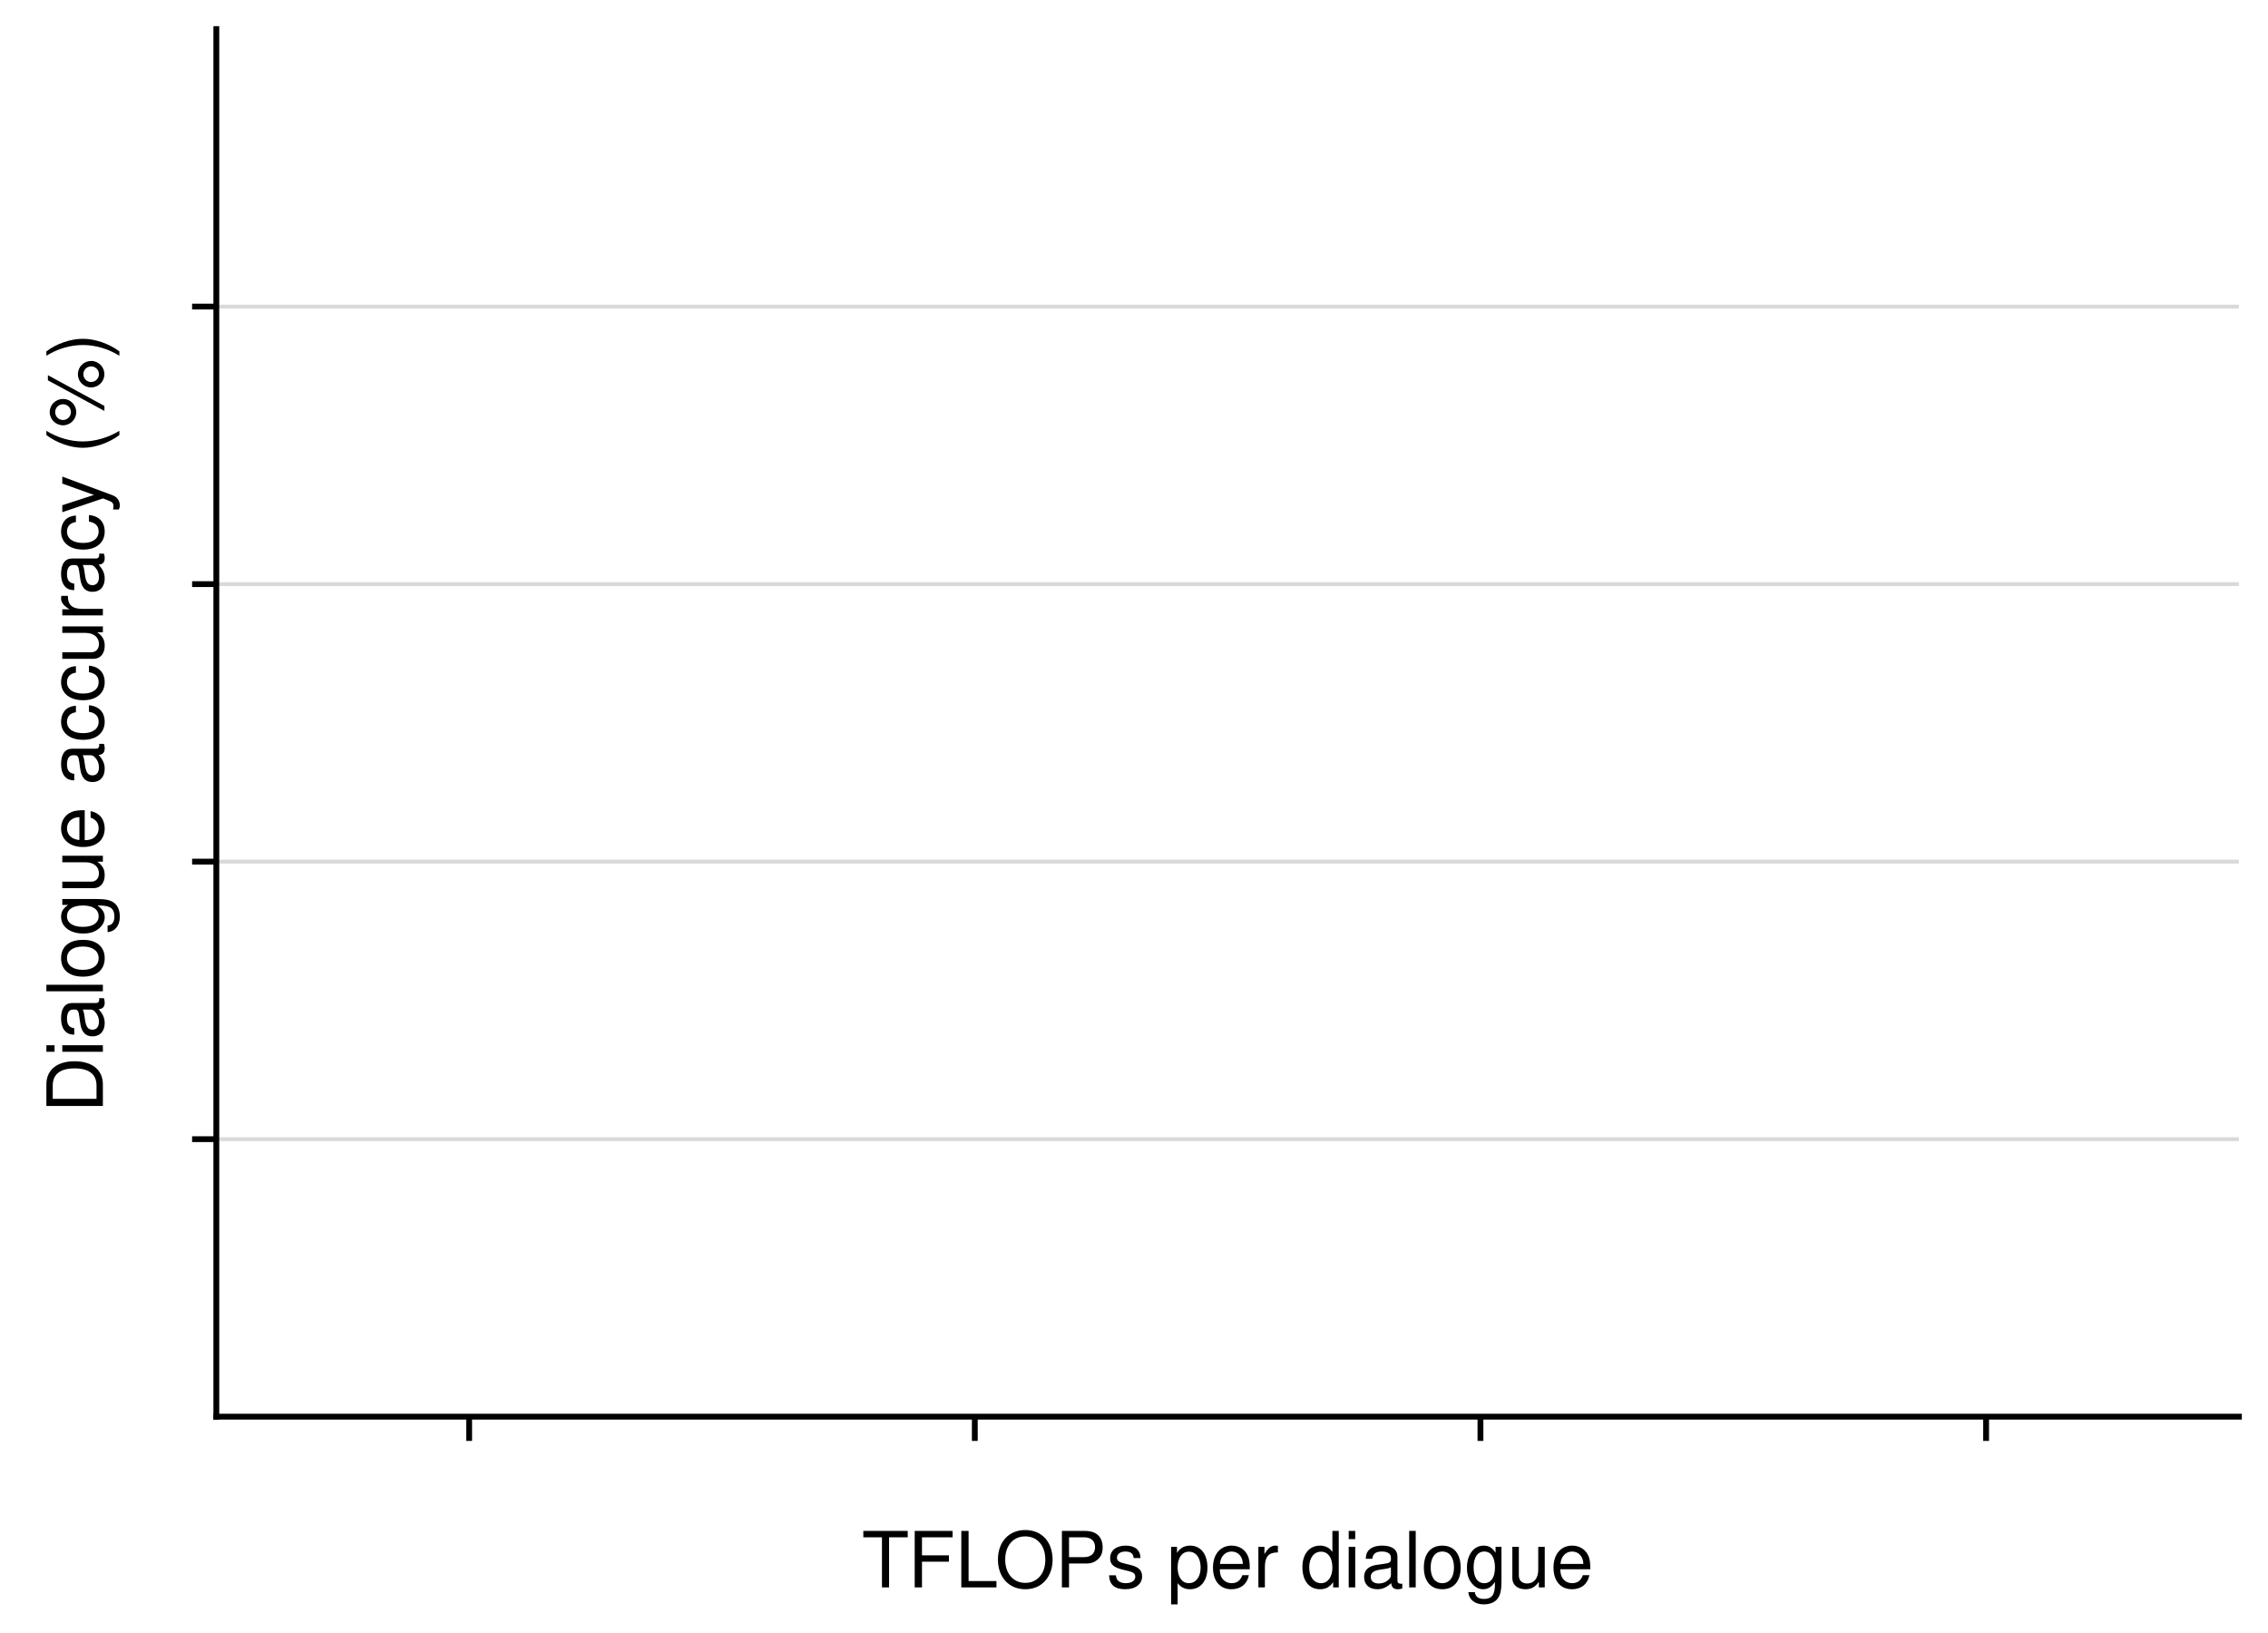
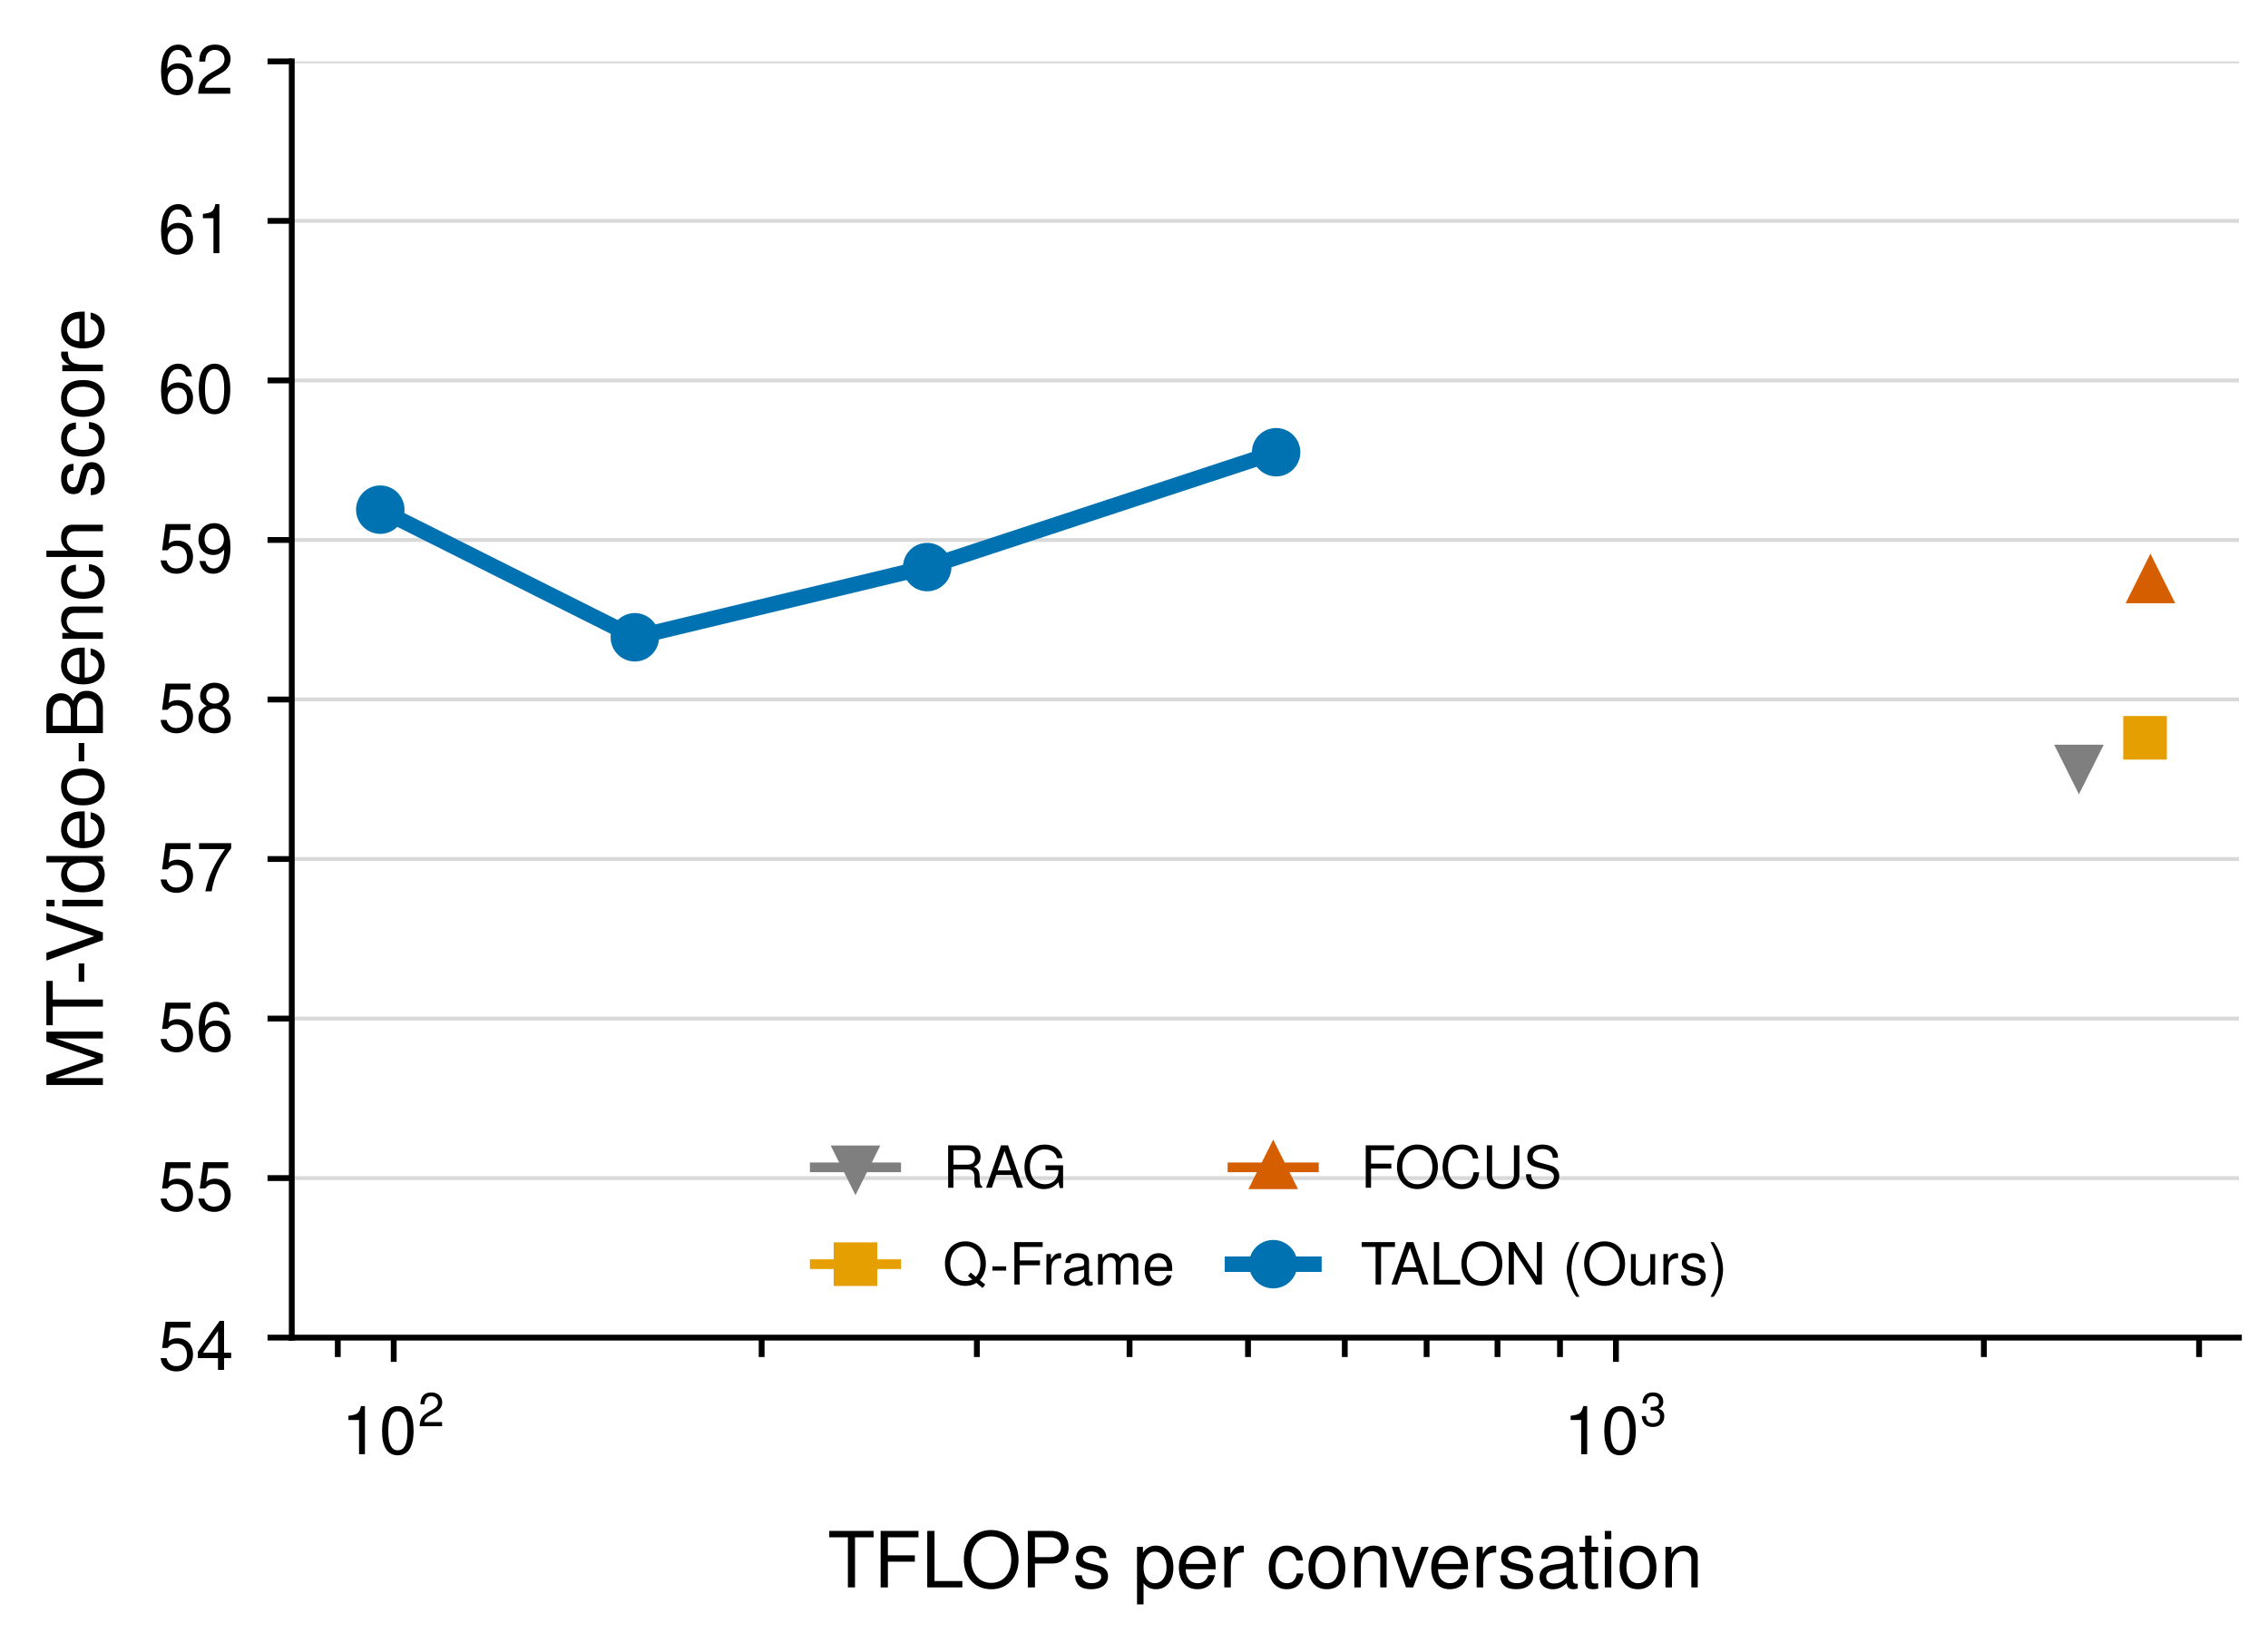
<svg xmlns="http://www.w3.org/2000/svg" xmlns:xlink="http://www.w3.org/1999/xlink" width="234pt" height="168.48pt" viewBox="0 0 234 168.48" version="1.1">
  <defs>
    <style type="text/css">*{stroke-linejoin: round; stroke-linecap: butt}</style>
  </defs>
  <g id="figure_1">
    <g id="patch_1">
      <path d="M 0 168.48  L 234 168.48  L 234 0  L 0 0  z " style="fill: #ffffff" />
    </g>
    <g id="axes_1">
      <g id="patch_2">
-         <path d="M 22.32 146.16  L 231 146.16  L 231 3  L 22.32 3  z " style="fill: #ffffff" />
+         <path d="M 30.103 138.005  L 231 138.005  L 231 6.332  L 30.103 6.332  z " style="fill: #ffffff" />
      </g>
      <g id="matplotlib.axis_1">
        <g id="xtick_1">
          <g id="line2d_1">
            <defs>
-               <path id="m8afbcd8a71" d="M 0 0  L 0 2.5  " style="stroke: #000000; stroke-width: 0.6" />
+               <path id="m7279f14617" d="M 0 0  L 0 2.5  " style="stroke: #000000; stroke-width: 0.6" />
            </defs>
            <g>
-               <use xlink:href="#m8afbcd8a71" x="48.405" y="146.16" style="stroke: #000000; stroke-width: 0.6" />
+               <use xlink:href="#m7279f14617" x="40.622" y="138.005" style="stroke: #000000; stroke-width: 0.6" />
+             </g>
+           </g>
+           <g id="text_1">
+             <g transform="translate(35.23155 150.6688)">
+               <text>
+                 <tspan x="0" y="-0.631" style="font-size: 7px; font-family: 'Helvetica Neue'">1</tspan>
+                 <tspan x="3.892" y="-0.631" style="font-size: 7px; font-family: 'Helvetica Neue'">0</tspan>
+                 <tspan x="7.894" y="-3.522" style="font-size: 4.9px; font-family: 'Helvetica Neue'">2</tspan>
+               </text>
            </g>
          </g>
        </g>
        <g id="xtick_2">
          <g id="line2d_2">
            <g>
-               <use xlink:href="#m8afbcd8a71" x="100.575" y="146.16" style="stroke: #000000; stroke-width: 0.6" />
+               <use xlink:href="#m7279f14617" x="166.723" y="138.005" style="stroke: #000000; stroke-width: 0.6" />
+             </g>
+           </g>
+           <g id="text_2">
+             <g transform="translate(161.3331 150.6688)">
+               <text>
+                 <tspan x="0" y="-0.631" style="font-size: 7px; font-family: 'Helvetica Neue'">1</tspan>
+                 <tspan x="3.892" y="-0.631" style="font-size: 7px; font-family: 'Helvetica Neue'">0</tspan>
+                 <tspan x="7.894" y="-3.522" style="font-size: 4.9px; font-family: 'Helvetica Neue'">3</tspan>
+               </text>
            </g>
          </g>
        </g>
        <g id="xtick_3">
          <g id="line2d_3">
-             <g>
-               <use xlink:href="#m8afbcd8a71" x="152.745" y="146.16" style="stroke: #000000; stroke-width: 0.6" />
+             <defs>
+               <path id="m24f4909d60" d="M 0 0  L 0 2  " style="stroke: #000000; stroke-width: 0.6" />
+             </defs>
+             <g>
+               <use xlink:href="#m24f4909d60" x="34.851" y="138.005" style="stroke: #000000; stroke-width: 0.6" />
            </g>
          </g>
        </g>
        <g id="xtick_4">
          <g id="line2d_4">
            <g>
-               <use xlink:href="#m8afbcd8a71" x="204.915" y="146.16" style="stroke: #000000; stroke-width: 0.6" />
-             </g>
-           </g>
-         </g>
-         <g id="text_1">
-           <text style="font-size: 8px; font-family: 'Helvetica Neue', 'Helvetica', 'Arial', 'TeX Gyre Heros', 'Nimbus Sans', 'Liberation Sans', 'DejaVu Sans', sans-serif; text-anchor: middle" x="126.66" y="163.776" transform="rotate(-0 126.66 163.7758)">TFLOPs per dialogue</text>
+               <use xlink:href="#m24f4909d60" x="78.582" y="138.005" style="stroke: #000000; stroke-width: 0.6" />
+             </g>
+           </g>
+         </g>
+         <g id="xtick_5">
+           <g id="line2d_5">
+             <g>
+               <use xlink:href="#m24f4909d60" x="100.787" y="138.005" style="stroke: #000000; stroke-width: 0.6" />
+             </g>
+           </g>
+         </g>
+         <g id="xtick_6">
+           <g id="line2d_6">
+             <g>
+               <use xlink:href="#m24f4909d60" x="116.542" y="138.005" style="stroke: #000000; stroke-width: 0.6" />
+             </g>
+           </g>
+         </g>
+         <g id="xtick_7">
+           <g id="line2d_7">
+             <g>
+               <use xlink:href="#m24f4909d60" x="128.763" y="138.005" style="stroke: #000000; stroke-width: 0.6" />
+             </g>
+           </g>
+         </g>
+         <g id="xtick_8">
+           <g id="line2d_8">
+             <g>
+               <use xlink:href="#m24f4909d60" x="138.748" y="138.005" style="stroke: #000000; stroke-width: 0.6" />
+             </g>
+           </g>
+         </g>
+         <g id="xtick_9">
+           <g id="line2d_9">
+             <g>
+               <use xlink:href="#m24f4909d60" x="147.19" y="138.005" style="stroke: #000000; stroke-width: 0.6" />
+             </g>
+           </g>
+         </g>
+         <g id="xtick_10">
+           <g id="line2d_10">
+             <g>
+               <use xlink:href="#m24f4909d60" x="154.503" y="138.005" style="stroke: #000000; stroke-width: 0.6" />
+             </g>
+           </g>
+         </g>
+         <g id="xtick_11">
+           <g id="line2d_11">
+             <g>
+               <use xlink:href="#m24f4909d60" x="160.953" y="138.005" style="stroke: #000000; stroke-width: 0.6" />
+             </g>
+           </g>
+         </g>
+         <g id="xtick_12">
+           <g id="line2d_12">
+             <g>
+               <use xlink:href="#m24f4909d60" x="204.683" y="138.005" style="stroke: #000000; stroke-width: 0.6" />
+             </g>
+           </g>
+         </g>
+         <g id="xtick_13">
+           <g id="line2d_13">
+             <g>
+               <use xlink:href="#m24f4909d60" x="226.889" y="138.005" style="stroke: #000000; stroke-width: 0.6" />
+             </g>
+           </g>
+         </g>
+         <g id="text_3">
+           <text style="font-size: 8px; font-family: 'Helvetica Neue', 'Helvetica', 'Arial', 'TeX Gyre Heros', 'Nimbus Sans', 'Liberation Sans', 'DejaVu Sans', sans-serif; text-anchor: middle" x="130.552" y="163.776" transform="rotate(-0 130.5516 163.7758)">TFLOPs per conversation</text>
        </g>
      </g>
      <g id="matplotlib.axis_2">
        <g id="ytick_1">
-           <g id="line2d_5">
-             <path d="M 22.32 117.528  L 231 117.528  " clip-path="url(#p2369a3eda5)" style="fill: none; stroke: #d9d9d9; stroke-width: 0.4; stroke-linecap: square" />
-           </g>
-           <g id="line2d_6">
+           <g id="line2d_14">
+             <path d="M 30.103 138.005  L 231 138.005  " clip-path="url(#p33606476ba)" style="fill: none; stroke: #d9d9d9; stroke-width: 0.4; stroke-linecap: square" />
+           </g>
+           <g id="line2d_15">
            <defs>
-               <path id="m658a7eb139" d="M 0 0  L -2.5 0  " style="stroke: #000000; stroke-width: 0.6" />
+               <path id="m9bc5969ab6" d="M 0 0  L -2.5 0  " style="stroke: #000000; stroke-width: 0.6" />
            </defs>
            <g>
-               <use xlink:href="#m658a7eb139" x="22.32" y="117.528" style="stroke: #000000; stroke-width: 0.6" />
-             </g>
+               <use xlink:href="#m9bc5969ab6" x="30.103" y="138.005" style="stroke: #000000; stroke-width: 0.6" />
+             </g>
+           </g>
+           <g id="text_4">
+             <text style="font-size: 7px; font-family: 'Helvetica Neue', 'Helvetica', 'Arial', 'TeX Gyre Heros', 'Nimbus Sans', 'Liberation Sans', 'DejaVu Sans', sans-serif; text-anchor: end" x="24.103" y="141.337" transform="rotate(-0 24.10337 141.3368)">54</text>
          </g>
        </g>
        <g id="ytick_2">
-           <g id="line2d_7">
-             <path d="M 22.32 88.896  L 231 88.896  " clip-path="url(#p2369a3eda5)" style="fill: none; stroke: #d9d9d9; stroke-width: 0.4; stroke-linecap: square" />
-           </g>
-           <g id="line2d_8">
-             <g>
-               <use xlink:href="#m658a7eb139" x="22.32" y="88.896" style="stroke: #000000; stroke-width: 0.6" />
-             </g>
+           <g id="line2d_16">
+             <path d="M 30.103 121.546  L 231 121.546  " clip-path="url(#p33606476ba)" style="fill: none; stroke: #d9d9d9; stroke-width: 0.4; stroke-linecap: square" />
+           </g>
+           <g id="line2d_17">
+             <g>
+               <use xlink:href="#m9bc5969ab6" x="30.103" y="121.546" style="stroke: #000000; stroke-width: 0.6" />
+             </g>
+           </g>
+           <g id="text_5">
+             <text style="font-size: 7px; font-family: 'Helvetica Neue', 'Helvetica', 'Arial', 'TeX Gyre Heros', 'Nimbus Sans', 'Liberation Sans', 'DejaVu Sans', sans-serif; text-anchor: end" x="24.103" y="124.878" transform="rotate(-0 24.10337 124.8777)">55</text>
          </g>
        </g>
        <g id="ytick_3">
-           <g id="line2d_9">
-             <path d="M 22.32 60.264  L 231 60.264  " clip-path="url(#p2369a3eda5)" style="fill: none; stroke: #d9d9d9; stroke-width: 0.4; stroke-linecap: square" />
-           </g>
-           <g id="line2d_10">
-             <g>
-               <use xlink:href="#m658a7eb139" x="22.32" y="60.264" style="stroke: #000000; stroke-width: 0.6" />
-             </g>
+           <g id="line2d_18">
+             <path d="M 30.103 105.087  L 231 105.087  " clip-path="url(#p33606476ba)" style="fill: none; stroke: #d9d9d9; stroke-width: 0.4; stroke-linecap: square" />
+           </g>
+           <g id="line2d_19">
+             <g>
+               <use xlink:href="#m9bc5969ab6" x="30.103" y="105.087" style="stroke: #000000; stroke-width: 0.6" />
+             </g>
+           </g>
+           <g id="text_6">
+             <text style="font-size: 7px; font-family: 'Helvetica Neue', 'Helvetica', 'Arial', 'TeX Gyre Heros', 'Nimbus Sans', 'Liberation Sans', 'DejaVu Sans', sans-serif; text-anchor: end" x="24.103" y="108.419" transform="rotate(-0 24.10337 108.4186)">56</text>
          </g>
        </g>
        <g id="ytick_4">
-           <g id="line2d_11">
-             <path d="M 22.32 31.632  L 231 31.632  " clip-path="url(#p2369a3eda5)" style="fill: none; stroke: #d9d9d9; stroke-width: 0.4; stroke-linecap: square" />
-           </g>
-           <g id="line2d_12">
-             <g>
-               <use xlink:href="#m658a7eb139" x="22.32" y="31.632" style="stroke: #000000; stroke-width: 0.6" />
-             </g>
-           </g>
-         </g>
-         <g id="text_2">
-           <text style="font-size: 8px; font-family: 'Helvetica Neue', 'Helvetica', 'Arial', 'TeX Gyre Heros', 'Nimbus Sans', 'Liberation Sans', 'DejaVu Sans', sans-serif; text-anchor: middle" x="10.616" y="74.58" transform="rotate(-90 10.61624 74.58)">Dialogue accuracy (%)</text>
+           <g id="line2d_20">
+             <path d="M 30.103 88.628  L 231 88.628  " clip-path="url(#p33606476ba)" style="fill: none; stroke: #d9d9d9; stroke-width: 0.4; stroke-linecap: square" />
+           </g>
+           <g id="line2d_21">
+             <g>
+               <use xlink:href="#m9bc5969ab6" x="30.103" y="88.628" style="stroke: #000000; stroke-width: 0.6" />
+             </g>
+           </g>
+           <g id="text_7">
+             <text style="font-size: 7px; font-family: 'Helvetica Neue', 'Helvetica', 'Arial', 'TeX Gyre Heros', 'Nimbus Sans', 'Liberation Sans', 'DejaVu Sans', sans-serif; text-anchor: end" x="24.103" y="91.96" transform="rotate(-0 24.10337 91.95956)">57</text>
+           </g>
+         </g>
+         <g id="ytick_5">
+           <g id="line2d_22">
+             <path d="M 30.103 72.168  L 231 72.168  " clip-path="url(#p33606476ba)" style="fill: none; stroke: #d9d9d9; stroke-width: 0.4; stroke-linecap: square" />
+           </g>
+           <g id="line2d_23">
+             <g>
+               <use xlink:href="#m9bc5969ab6" x="30.103" y="72.168" style="stroke: #000000; stroke-width: 0.6" />
+             </g>
+           </g>
+           <g id="text_8">
+             <text style="font-size: 7px; font-family: 'Helvetica Neue', 'Helvetica', 'Arial', 'TeX Gyre Heros', 'Nimbus Sans', 'Liberation Sans', 'DejaVu Sans', sans-serif; text-anchor: end" x="24.103" y="75.501" transform="rotate(-0 24.10337 75.5005)">58</text>
+           </g>
+         </g>
+         <g id="ytick_6">
+           <g id="line2d_24">
+             <path d="M 30.103 55.709  L 231 55.709  " clip-path="url(#p33606476ba)" style="fill: none; stroke: #d9d9d9; stroke-width: 0.4; stroke-linecap: square" />
+           </g>
+           <g id="line2d_25">
+             <g>
+               <use xlink:href="#m9bc5969ab6" x="30.103" y="55.709" style="stroke: #000000; stroke-width: 0.6" />
+             </g>
+           </g>
+           <g id="text_9">
+             <text style="font-size: 7px; font-family: 'Helvetica Neue', 'Helvetica', 'Arial', 'TeX Gyre Heros', 'Nimbus Sans', 'Liberation Sans', 'DejaVu Sans', sans-serif; text-anchor: end" x="24.103" y="59.041" transform="rotate(-0 24.10337 59.04143)">59</text>
+           </g>
+         </g>
+         <g id="ytick_7">
+           <g id="line2d_26">
+             <path d="M 30.103 39.25  L 231 39.25  " clip-path="url(#p33606476ba)" style="fill: none; stroke: #d9d9d9; stroke-width: 0.4; stroke-linecap: square" />
+           </g>
+           <g id="line2d_27">
+             <g>
+               <use xlink:href="#m9bc5969ab6" x="30.103" y="39.25" style="stroke: #000000; stroke-width: 0.6" />
+             </g>
+           </g>
+           <g id="text_10">
+             <text style="font-size: 7px; font-family: 'Helvetica Neue', 'Helvetica', 'Arial', 'TeX Gyre Heros', 'Nimbus Sans', 'Liberation Sans', 'DejaVu Sans', sans-serif; text-anchor: end" x="24.103" y="42.582" transform="rotate(-0 24.10337 42.58237)">60</text>
+           </g>
+         </g>
+         <g id="ytick_8">
+           <g id="line2d_28">
+             <path d="M 30.103 22.791  L 231 22.791  " clip-path="url(#p33606476ba)" style="fill: none; stroke: #d9d9d9; stroke-width: 0.4; stroke-linecap: square" />
+           </g>
+           <g id="line2d_29">
+             <g>
+               <use xlink:href="#m9bc5969ab6" x="30.103" y="22.791" style="stroke: #000000; stroke-width: 0.6" />
+             </g>
+           </g>
+           <g id="text_11">
+             <text style="font-size: 7px; font-family: 'Helvetica Neue', 'Helvetica', 'Arial', 'TeX Gyre Heros', 'Nimbus Sans', 'Liberation Sans', 'DejaVu Sans', sans-serif; text-anchor: end" x="24.103" y="26.123" transform="rotate(-0 24.10337 26.1233)">61</text>
+           </g>
+         </g>
+         <g id="ytick_9">
+           <g id="line2d_30">
+             <path d="M 30.103 6.332  L 231 6.332  " clip-path="url(#p33606476ba)" style="fill: none; stroke: #d9d9d9; stroke-width: 0.4; stroke-linecap: square" />
+           </g>
+           <g id="line2d_31">
+             <g>
+               <use xlink:href="#m9bc5969ab6" x="30.103" y="6.332" style="stroke: #000000; stroke-width: 0.6" />
+             </g>
+           </g>
+           <g id="text_12">
+             <text style="font-size: 7px; font-family: 'Helvetica Neue', 'Helvetica', 'Arial', 'TeX Gyre Heros', 'Nimbus Sans', 'Liberation Sans', 'DejaVu Sans', sans-serif; text-anchor: end" x="24.103" y="9.664" transform="rotate(-0 24.10337 9.66424)">62</text>
+           </g>
+         </g>
+         <g id="text_13">
+           <text style="font-size: 8px; font-family: 'Helvetica Neue', 'Helvetica', 'Arial', 'TeX Gyre Heros', 'Nimbus Sans', 'Liberation Sans', 'DejaVu Sans', sans-serif; text-anchor: middle" x="10.616" y="72.168" transform="rotate(-90 10.61624 72.1685)">MT-Video-Bench score</text>
+         </g>
+       </g>
+       <g id="line2d_32">
+         <path d="M 214.495 79.081  " clip-path="url(#p33606476ba)" style="fill: none; stroke: #7f7f7f; stroke-linecap: square" />
+         <defs>
+           <path id="m7318905e5f" d="M -0 1.75  L 1.75 -1.75  L -1.75 -1.75  z " style="stroke: #7f7f7f; stroke-linejoin: miter" />
+         </defs>
+         <g clip-path="url(#p33606476ba)">
+           <use xlink:href="#m7318905e5f" x="214.495" y="79.081" style="fill: #7f7f7f; stroke: #7f7f7f; stroke-linejoin: miter" />
+         </g>
+       </g>
+       <g id="line2d_33">
+         <path d="M 221.315 76.119  " clip-path="url(#p33606476ba)" style="fill: none; stroke: #e69f00; stroke-linecap: square" />
+         <defs>
+           <path id="m53ba25ccc1" d="M -1.75 1.75  L 1.75 1.75  L 1.75 -1.75  L -1.75 -1.75  z " style="stroke: #e69f00; stroke-linejoin: miter" />
+         </defs>
+         <g clip-path="url(#p33606476ba)">
+           <use xlink:href="#m53ba25ccc1" x="221.315" y="76.119" style="fill: #e69f00; stroke: #e69f00; stroke-linejoin: miter" />
+         </g>
+       </g>
+       <g id="line2d_34">
+         <path d="M 221.868 59.989  " clip-path="url(#p33606476ba)" style="fill: none; stroke: #d55e00; stroke-linecap: square" />
+         <defs>
+           <path id="m4cd135d156" d="M 0 -1.75  L -1.75 1.75  L 1.75 1.75  z " style="stroke: #d55e00; stroke-linejoin: miter" />
+         </defs>
+         <g clip-path="url(#p33606476ba)">
+           <use xlink:href="#m4cd135d156" x="221.868" y="59.989" style="fill: #d55e00; stroke: #d55e00; stroke-linejoin: miter" />
        </g>
      </g>
      <g id="patch_3">
-         <path d="M 22.32 146.16  L 22.32 3  " style="fill: none; stroke: #000000; stroke-width: 0.6; stroke-linejoin: miter; stroke-linecap: square" />
+         <path d="M 30.103 138.005  L 30.103 6.332  " style="fill: none; stroke: #000000; stroke-width: 0.6; stroke-linejoin: miter; stroke-linecap: square" />
      </g>
      <g id="patch_4">
-         <path d="M 22.32 146.16  L 231 146.16  " style="fill: none; stroke: #000000; stroke-width: 0.6; stroke-linejoin: miter; stroke-linecap: square" />
+         <path d="M 30.103 138.005  L 231 138.005  " style="fill: none; stroke: #000000; stroke-width: 0.6; stroke-linejoin: miter; stroke-linecap: square" />
+       </g>
+       <g id="line2d_35">
+         <path d="M 39.235 52.582  L 65.499 65.749  L 95.662 58.507  L 131.664 46.657  " clip-path="url(#p33606476ba)" style="fill: none; stroke: #0072b2; stroke-width: 1.6; stroke-linecap: square" />
+         <defs>
+           <path id="mdc00275cb8" d="M 0 2  C 0.53 2 1.039 1.789 1.414 1.414  C 1.789 1.039 2 0.53 2 0  C 2 -0.53 1.789 -1.039 1.414 -1.414  C 1.039 -1.789 0.53 -2 0 -2  C -0.53 -2 -1.039 -1.789 -1.414 -1.414  C -1.789 -1.039 -2 -0.53 -2 0  C -2 0.53 -1.789 1.039 -1.414 1.414  C -1.039 1.789 -0.53 2 0 2  z " style="stroke: #0072b2" />
+         </defs>
+         <g clip-path="url(#p33606476ba)">
+           <use xlink:href="#mdc00275cb8" x="39.235" y="52.582" style="fill: #0072b2; stroke: #0072b2" />
+           <use xlink:href="#mdc00275cb8" x="65.499" y="65.749" style="fill: #0072b2; stroke: #0072b2" />
+           <use xlink:href="#mdc00275cb8" x="95.662" y="58.507" style="fill: #0072b2; stroke: #0072b2" />
+           <use xlink:href="#mdc00275cb8" x="131.664" y="46.657" style="fill: #0072b2; stroke: #0072b2" />
+         </g>
+       </g>
+       <g id="legend_1">
+         <g id="line2d_36">
+           <path d="M 84.063 120.437  L 88.263 120.437  L 92.463 120.437  " style="fill: none; stroke: #7f7f7f; stroke-linecap: square" />
+           <g>
+             <use xlink:href="#m7318905e5f" x="88.263" y="120.437" style="fill: #7f7f7f; stroke: #7f7f7f; stroke-linejoin: miter" />
+           </g>
+         </g>
+         <g id="text_14">
+           <text style="font-size: 6px; font-family: 'Helvetica Neue', 'Helvetica', 'Arial', 'TeX Gyre Heros', 'Nimbus Sans', 'Liberation Sans', 'DejaVu Sans', sans-serif; text-anchor: start" x="97.263" y="122.537" transform="rotate(-0 97.26328 122.5368)">RAG</text>
+         </g>
+         <g id="line2d_37">
+           <path d="M 84.063 130.427  L 88.263 130.427  L 92.463 130.427  " style="fill: none; stroke: #e69f00; stroke-linecap: square" />
+           <g>
+             <use xlink:href="#m53ba25ccc1" x="88.263" y="130.427" style="fill: #e69f00; stroke: #e69f00; stroke-linejoin: miter" />
+           </g>
+         </g>
+         <g id="text_15">
+           <text style="font-size: 6px; font-family: 'Helvetica Neue', 'Helvetica', 'Arial', 'TeX Gyre Heros', 'Nimbus Sans', 'Liberation Sans', 'DejaVu Sans', sans-serif; text-anchor: start" x="97.263" y="132.527" transform="rotate(-0 97.26328 132.5268)">Q-Frame</text>
+         </g>
+         <g id="line2d_38">
+           <path d="M 127.162 120.437  L 131.362 120.437  L 135.562 120.437  " style="fill: none; stroke: #d55e00; stroke-linecap: square" />
+           <g>
+             <use xlink:href="#m4cd135d156" x="131.362" y="120.437" style="fill: #d55e00; stroke: #d55e00; stroke-linejoin: miter" />
+           </g>
+         </g>
+         <g id="text_16">
+           <text style="font-size: 6px; font-family: 'Helvetica Neue', 'Helvetica', 'Arial', 'TeX Gyre Heros', 'Nimbus Sans', 'Liberation Sans', 'DejaVu Sans', sans-serif; text-anchor: start" x="140.362" y="122.537" transform="rotate(-0 140.362 122.5368)">FOCUS</text>
+         </g>
+         <g id="line2d_39">
+           <path d="M 127.162 130.427  L 131.362 130.427  L 135.562 130.427  " style="fill: none; stroke: #0072b2; stroke-width: 1.6; stroke-linecap: square" />
+           <g>
+             <use xlink:href="#mdc00275cb8" x="131.362" y="130.427" style="fill: #0072b2; stroke: #0072b2" />
+           </g>
+         </g>
+         <g id="text_17">
+           <text style="font-size: 6px; font-family: 'Helvetica Neue', 'Helvetica', 'Arial', 'TeX Gyre Heros', 'Nimbus Sans', 'Liberation Sans', 'DejaVu Sans', sans-serif; text-anchor: start" x="140.362" y="132.527" transform="rotate(-0 140.362 132.5268)">TALON (Ours)</text>
+         </g>
      </g>
    </g>
  </g>
  <defs>
-     <clipPath id="p2369a3eda5">
-       <rect x="22.32" y="3" width="208.68" height="143.16" />
+     <clipPath id="p33606476ba">
+       <rect x="30.103" y="6.332" width="200.896" height="131.673" />
    </clipPath>
  </defs>
</svg>
